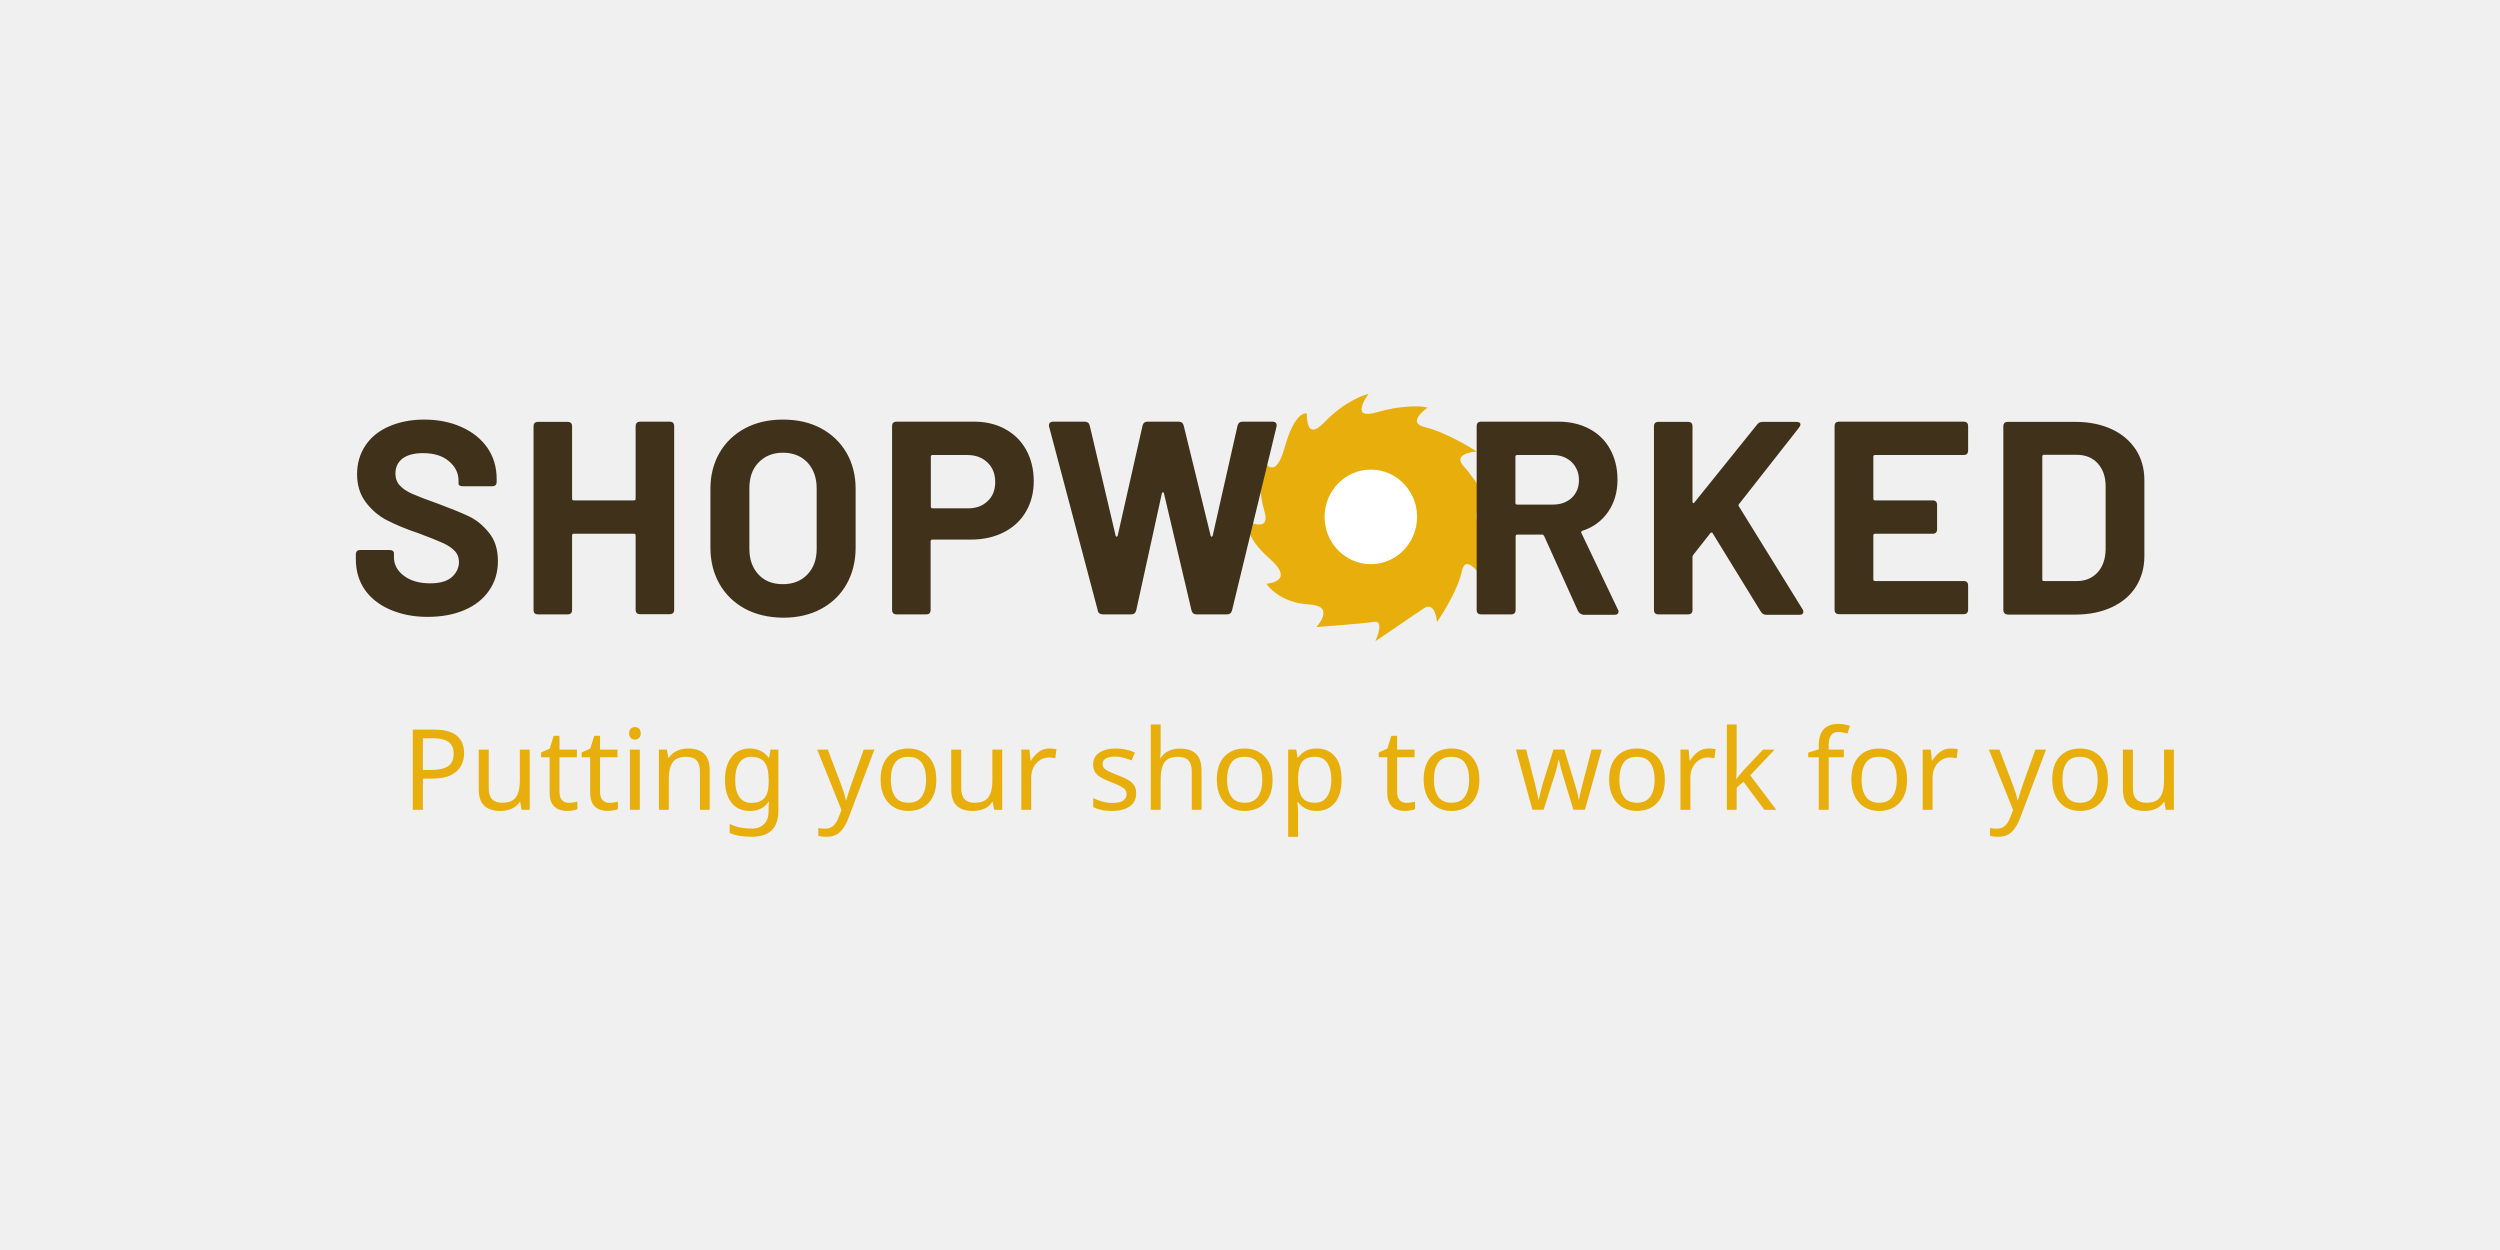
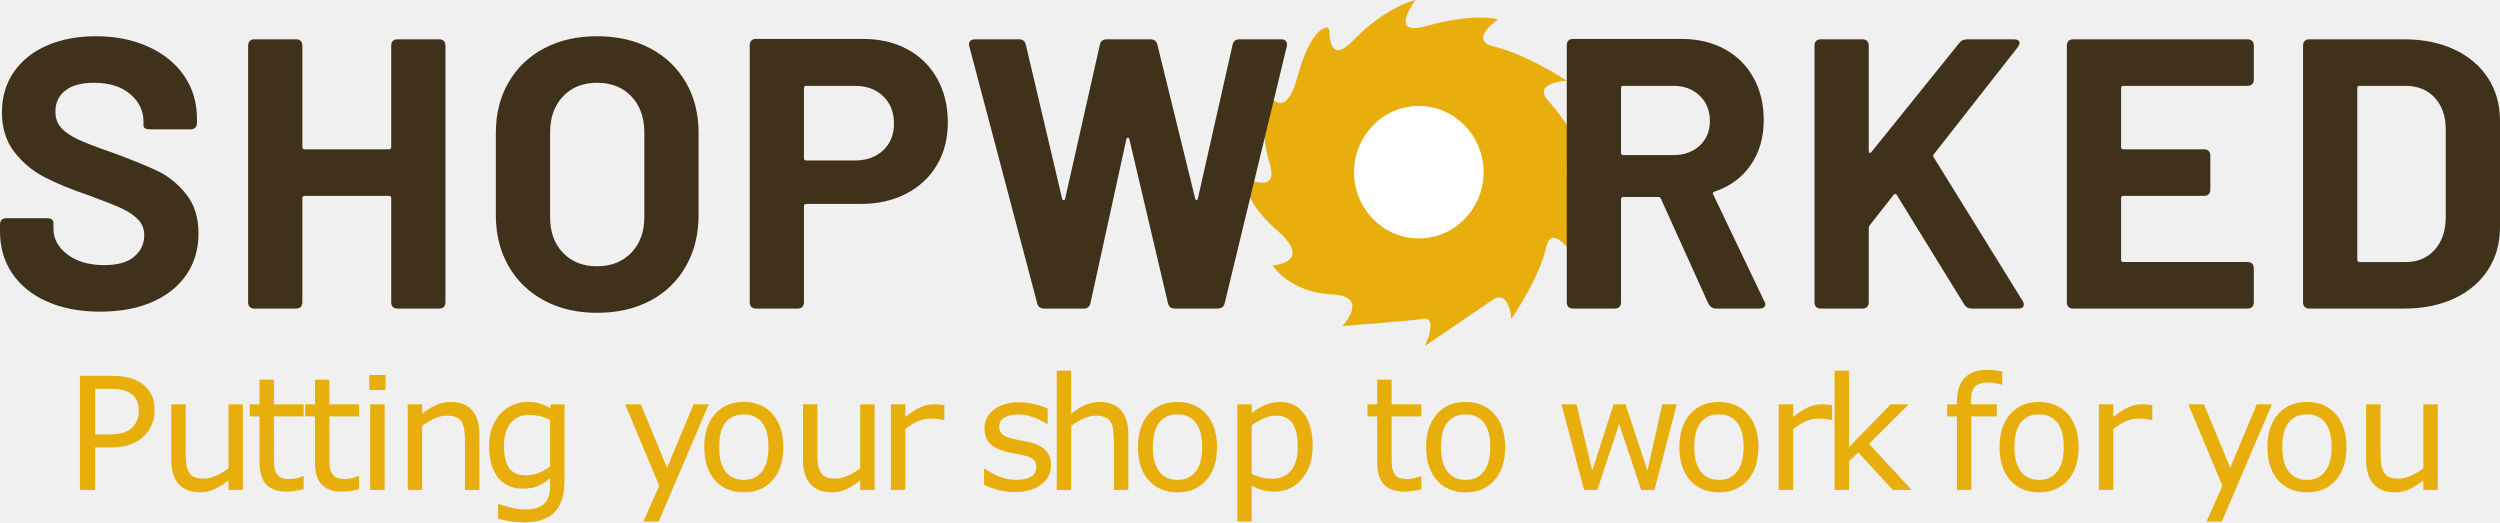
- <svg xmlns="http://www.w3.org/2000/svg" viewBox="0 0 1200 600">
-   <g stroke-miterlimit="10">
-     <path d="M626.8 198.9s-.6 14.4 9.3 4.1 19.6-13.1 19.6-13.1-8.8 12.6 5.6 8.4c14.4-4.1 22.8-2.4 22.8-2.4s-10.1 7.3 0 9.7c10.1 2.4 23.3 10.8 23.3 10.8s-11.4 1.1-5 8 14 21.1 14 21.1-9.3-8.4-8 4.3c1.3 12.7 1.5 24.6 1.5 24.6s-6.9-9.3-8.8 0c-1.9 9.3-11 22.8-11 22.8s-1.1-9.7-7.3-5.4c-6.2 4.3-21.5 14.6-21.5 14.6s3.9-9.3-1.9-8.4c-5.8.9-26.4 2.4-26.4 2.4s8.7-10.1-4.8-10.8-19.4-9-19.4-9 13.8-1.5 1.1-12.7-9.9-16.6-9.9-16.6 10.8 4.7 7.3-6.5c-3.4-11.2-1.3-23.5-1.3-23.5s6.2 11.2 11-6 9.8-16.4 9.8-16.4z" fill="#e8ae0c" stroke="#e8ae0c" />
-     <ellipse cx="658" cy="248.1" rx="21.7" ry="22.2" fill="#fff" stroke="#fff" />
+ <svg xmlns="http://www.w3.org/2000/svg" height="239.201" width="1144.752">
+   <defs>
+     <clipPath id="a">
+       <path d="M0 600h1200V0H0z" />
+     </clipPath>
+   </defs>
+   <g transform="matrix(1.33333 0 0 -1.33333 -227.622 548.065)" clip-path="url(#a)">
+     <path d="M626.77 401.13s-.646-14.432 9.262-4.093c9.908 10.338 19.6 13.138 19.6 13.138s-8.831-12.56 5.6-8.434c14.43 4.126 22.83 2.403 22.83 2.403s-10.122-7.323 0-9.692c10.124-2.369 23.263-10.769 23.263-10.769s-11.415-1.077-4.954-7.97c6.462-6.892 14-21.108 14-21.108s-9.261 8.4-7.97-4.308c1.293-12.708 1.509-24.554 1.509-24.554s-6.893 9.262-8.831 0c-1.94-9.26-10.985-22.83-10.985-22.83s-1.077 9.692-7.323 5.384-21.54-14.646-21.54-14.646 3.878 9.261-1.938 8.4c-5.815-.862-26.386-2.369-26.386-2.369s8.724 10.123-4.845 10.77c-13.57.645-19.385 9.045-19.385 9.045s13.785 1.508 1.077 12.708c-12.707 11.2-9.907 16.585-9.907 16.585s10.769-4.739 7.322 6.462c-3.445 11.2-1.292 23.477-1.292 23.477s6.247-11.2 10.985 6.03c4.739 17.231 9.908 16.37 9.908 16.37" fill="#e8ae0c" />
+     <path stroke-miterlimit="10" d="M626.77 401.13s-.646-14.432 9.262-4.093c9.908 10.338 19.6 13.138 19.6 13.138s-8.831-12.56 5.6-8.434c14.43 4.126 22.83 2.403 22.83 2.403s-10.122-7.323 0-9.692c10.124-2.369 23.263-10.769 23.263-10.769s-11.415-1.077-4.954-7.97c6.462-6.892 14-21.108 14-21.108s-9.261 8.4-7.97-4.308c1.293-12.708 1.509-24.554 1.509-24.554s-6.893 9.262-8.831 0c-1.94-9.26-10.985-22.83-10.985-22.83s-1.077 9.692-7.323 5.384-21.54-14.646-21.54-14.646 3.878 9.261-1.938 8.4c-5.815-.862-26.386-2.369-26.386-2.369s8.724 10.123-4.845 10.77c-13.57.645-19.385 9.045-19.385 9.045s13.785 1.508 1.077 12.708c-12.707 11.2-9.907 16.585-9.907 16.585s10.769-4.739 7.322 6.462c-3.445 11.2-1.292 23.477-1.292 23.477s6.247-11.2 10.985 6.03c4.739 17.231 9.908 16.37 9.908 16.37z" fill="none" stroke="#e8ae0c" />
+     <path d="M679.723 351.914c0-12.283-9.735-22.24-21.745-22.24-12.01 0-21.745 9.957-21.745 22.24 0 12.282 9.735 22.239 21.745 22.239 12.01 0 21.745-9.957 21.745-22.24" fill="#fff" />
+     <path stroke-miterlimit="10" d="M679.723 351.914c0-12.283-9.735-22.24-21.745-22.24-12.01 0-21.745 9.957-21.745 22.24 0 12.282 9.735 22.239 21.745 22.239 12.01 0 21.745-9.957 21.745-22.24z" fill="none" stroke="#fff" />
+     <path d="M186.967 307.453c-5.198 2.29-9.204 5.503-12.022 9.645-2.82 4.138-4.228 8.983-4.228 14.531v2.246c0 1.497.748 2.246 2.247 2.246h13.871c1.496 0 2.246-.574 2.246-1.718v-1.849c0-3.524 1.606-6.497 4.822-8.917 3.213-2.424 7.418-3.633 12.616-3.633 4.667 0 8.125.99 10.37 2.972 2.246 1.982 3.37 4.425 3.37 7.332 0 2.114-.707 3.897-2.114 5.35-1.41 1.453-3.303 2.73-5.68 3.831-2.379 1.101-6.21 2.62-11.495 4.56-5.99 2.024-11.01 4.094-15.06 6.208-4.052 2.113-7.487 4.997-10.304 8.653-2.82 3.653-4.228 8.168-4.228 13.541 0 5.284 1.364 9.908 4.095 13.871 2.73 3.964 6.54 7.002 11.428 9.116 4.888 2.114 10.457 3.17 16.712 3.17 6.692 0 12.682-1.189 17.966-3.567 5.284-2.378 9.401-5.703 12.352-9.974 2.95-4.273 4.426-9.227 4.426-14.862v-1.32c0-1.5-.749-2.247-2.246-2.247h-13.87c-1.5 0-2.247.44-2.247 1.321v1.321c0 3.7-1.519 6.847-4.558 9.446-3.038 2.597-7.199 3.897-12.484 3.897-4.227 0-7.487-.88-9.776-2.642-2.29-1.763-3.435-4.184-3.435-7.266 0-2.202.661-4.052 1.982-5.549 1.321-1.498 3.323-2.862 6.011-4.095 2.685-1.234 6.847-2.82 12.484-4.756 6.164-2.29 11.052-4.293 14.664-6.01 3.61-1.718 6.847-4.34 9.71-7.86 2.861-3.525 4.293-8.06 4.293-13.608 0-5.373-1.387-10.086-4.16-14.136-2.775-4.052-6.695-7.18-11.758-9.38-5.066-2.202-11.032-3.303-17.9-3.303-6.87 0-12.905 1.144-18.1 3.435m120.35 90.099h14.136c1.496 0 2.245-.75 2.245-2.246v-87.984c0-1.5-.749-2.247-2.245-2.247h-14.136c-1.499 0-2.246.748-2.246 2.247v35.669c0 .528-.264.793-.793.793h-28.93c-.53 0-.794-.265-.794-.793v-35.67c0-1.498-.749-2.246-2.246-2.246h-14.135c-1.499 0-2.246.748-2.246 2.247v87.984c0 1.496.747 2.246 2.246 2.246h14.135c1.497 0 2.246-.75 2.246-2.246V360.56c0-.528.264-.792.793-.792h28.931c.53 0 .793.264.793.792v34.745c0 1.496.747 2.246 2.246 2.246m80.189-73.32c2.993 3.082 4.492 7.177 4.492 12.286v29.064c0 5.107-1.476 9.225-4.426 12.352-2.952 3.125-6.893 4.69-11.824 4.69-4.845 0-8.742-1.565-11.691-4.69-2.952-3.127-4.426-7.245-4.426-12.352v-29.064c0-5.109 1.474-9.204 4.426-12.286 2.949-3.084 6.846-4.624 11.69-4.624 4.844 0 8.764 1.54 11.759 4.624m-29.923-16.382c-5.241 2.818-9.313 6.758-12.22 11.824-2.906 5.064-4.36 10.9-4.36 17.504v28.272c0 6.516 1.454 12.286 4.36 17.306 2.907 5.02 6.979 8.917 12.22 11.692 5.239 2.774 11.296 4.161 18.165 4.161 6.957 0 13.056-1.387 18.297-4.16 5.239-2.776 9.314-6.673 12.22-11.693 2.907-5.02 4.36-10.79 4.36-17.306v-28.272c0-6.605-1.453-12.464-4.36-17.57-2.906-5.109-6.981-9.05-12.22-11.824-5.241-2.774-11.34-4.16-18.297-4.16-6.87 0-12.926 1.41-18.165 4.226m116.452 51.589c2.464 2.333 3.7 5.394 3.7 9.181 0 3.875-1.236 7.002-3.7 9.38-2.467 2.378-5.726 3.567-9.776 3.567h-16.646c-.528 0-.792-.264-.792-.793V356.73c0-.529.264-.793.792-.793h16.646c4.05 0 7.31 1.166 9.776 3.501m8.323 34.678c4.403-2.378 7.815-5.746 10.238-10.106 2.421-4.36 3.633-9.359 3.633-14.994 0-5.549-1.255-10.437-3.765-14.664-2.51-4.228-6.033-7.51-10.569-9.842-4.537-2.336-9.755-3.502-15.654-3.502h-18.628c-.528 0-.792-.263-.792-.793v-32.894c0-1.499-.75-2.246-2.246-2.246H430.44c-1.498 0-2.246.747-2.246 2.246v88.117c0 1.496.748 2.245 2.246 2.245h36.594c5.813 0 10.92-1.189 15.325-3.567m44.518-87.059l-23.251 87.985c-.089.175-.132.396-.132.66 0 1.233.704 1.85 2.113 1.85h15.061c1.321 0 2.114-.661 2.378-1.982l12.418-52.711c.087-.353.264-.53.528-.53s.44.177.529.53l11.89 52.71c.264 1.322 1.056 1.983 2.378 1.983h14.928c1.408 0 2.245-.661 2.51-1.982l12.946-52.711c.087-.353.242-.53.463-.53.219 0 .373.177.462.53l11.889 52.71c.265 1.322 1.058 1.983 2.378 1.983h14.401c.793 0 1.341-.244 1.651-.726.308-.486.373-1.08.198-1.784l-21.269-87.985c-.265-1.32-1.103-1.981-2.51-1.981h-14.532c-1.41 0-2.246.66-2.51 1.98l-13.211 56.148c-.089.35-.264.528-.528.528-.265 0-.442-.177-.529-.528l-12.286-56.147c-.264-1.32-1.057-1.981-2.378-1.981h-13.475c-1.41 0-2.246.66-2.51 1.98m200.538 73.718V358.58c0-.53.265-.793.793-.793h17.174c3.699 0 6.715 1.077 9.05 3.237 2.332 2.157 3.501 4.997 3.501 8.52 0 3.522-1.169 6.408-3.501 8.654-2.335 2.245-5.351 3.368-9.05 3.368h-17.174c-.528 0-.793-.264-.793-.792m29.989-73.981l-16.25 35.934c-.176.439-.484.66-.925.66h-12.021c-.528 0-.793-.264-.793-.793V307.32c0-1.5-.749-2.246-2.245-2.246h-14.136c-1.499 0-2.246.747-2.246 2.246v88.117c0 1.497.747 2.246 2.246 2.246h37.122c5.636 0 10.59-1.17 14.863-3.501 4.27-2.335 7.573-5.615 9.908-9.842 2.333-4.228 3.501-9.072 3.501-14.532 0-5.991-1.499-11.142-4.492-15.457-2.996-4.316-7.134-7.354-12.418-9.115-.264-.09-.442-.244-.529-.463-.089-.221-.045-.418.132-.594l17.439-36.462a1.94 1.94 0 0 0 .396-1.19c0-.441-.178-.792-.528-1.056-.354-.264-.838-.397-1.453-.397h-14.929c-1.146 0-2.027.573-2.642 1.718m36.462.529v87.984c0 1.497.747 2.246 2.246 2.246h14.136c1.496 0 2.245-.749 2.245-2.246V359.24c0-.353.11-.574.331-.66.22-.09.417 0 .594.263l30.121 37.387c.615.88 1.54 1.321 2.774 1.321H862.3c.614 0 1.1-.11 1.453-.33.35-.22.528-.55.528-.99 0-.354-.22-.839-.66-1.454l-28.8-36.726c-.265-.264-.265-.617 0-1.057l30.517-49.277c.264-.353.396-.749.396-1.189 0-.97-.617-1.453-1.849-1.453h-15.986c-1.145 0-2.027.483-2.64 1.453l-23.12 37.52c-.089.264-.265.396-.529.396s-.485-.132-.66-.396l-8.06-10.305c-.263-.354-.396-.66-.396-.925v-25.497c0-1.499-.749-2.246-2.245-2.246h-14.136c-1.499 0-2.246.747-2.246 2.246m148.62 74.245h-42.539c-.528 0-.793-.264-.793-.792v-20.213c0-.529.265-.793.793-.793h27.61c1.497 0 2.246-.749 2.246-2.245V346.03c0-1.499-.749-2.246-2.246-2.246h-27.61c-.528 0-.793-.264-.793-.793v-21.137c0-.528.265-.793.793-.793h42.54c1.495 0 2.245-.749 2.245-2.246v-11.493c0-1.499-.75-2.246-2.246-2.246h-59.713c-1.499 0-2.246.747-2.246 2.246v87.984c0 1.497.747 2.246 2.246 2.246h59.713c1.496 0 2.246-.749 2.246-2.246v-11.493c0-1.499-.75-2.246-2.246-2.246m38.576-60.507h15.854c4.049 0 7.332 1.364 9.84 4.096 2.51 2.728 3.81 6.383 3.899 10.965v30.384c0 4.58-1.256 8.235-3.766 10.966-2.51 2.73-5.88 4.095-10.106 4.095h-15.721c-.528 0-.793-.263-.793-.792v-58.92c0-.528.265-.793.793-.793m-19.42-13.74v87.984c0 1.497.747 2.246 2.246 2.246h32.366c6.606 0 12.396-1.168 17.372-3.5 4.975-2.334 8.83-5.615 11.56-9.842 2.73-4.228 4.096-9.115 4.096-14.664v-36.463c0-5.547-1.366-10.436-4.096-14.664-2.73-4.226-6.585-7.508-11.56-9.841-4.976-2.334-10.766-3.501-17.372-3.501h-32.366c-1.5 0-2.246.747-2.246 2.246" fill="#40321a" />
  </g>
-   <path d="M187 292.5c-5.2-2.3-9.2-5.5-12-9.6-2.8-4.1-4.2-9-4.2-14.5v-2.2c0-1.5.7-2.2 2.2-2.2h13.9c1.5 0 2.2.6 2.2 1.7v1.8c0 3.5 1.6 6.5 4.8 8.9 3.2 2.4 7.4 3.6 12.6 3.6 4.7 0 8.1-1 10.4-3 2.2-2 3.4-4.4 3.4-7.3 0-2.1-.7-3.9-2.1-5.3-1.4-1.5-3.3-2.7-5.7-3.8-2.4-1.1-6.2-2.6-11.5-4.6-6-2-11-4.1-15.1-6.2-4.1-2.1-7.5-5-10.3-8.7-2.8-3.7-4.2-8.2-4.2-13.5 0-5.3 1.4-9.9 4.1-13.9 2.7-4 6.5-7 11.4-9.1 4.9-2.1 10.5-3.2 16.7-3.2 6.7 0 12.7 1.2 18 3.6s9.4 5.7 12.4 10c2.9 4.3 4.4 9.2 4.4 14.9v1.3c0 1.5-.7 2.2-2.2 2.2h-13.9c-1.5 0-2.2-.4-2.2-1.3v-1.3c0-3.7-1.5-6.8-4.6-9.4-3-2.6-7.2-3.9-12.5-3.9-4.2 0-7.5.9-9.8 2.6-2.3 1.8-3.4 4.2-3.4 7.3 0 2.2.7 4.1 2 5.5 1.3 1.5 3.3 2.9 6 4.1 2.7 1.2 6.8 2.8 12.5 4.8 6.2 2.3 11.1 4.3 14.7 6 3.6 1.7 6.8 4.3 9.7 7.9 2.9 3.5 4.3 8.1 4.3 13.6 0 5.4-1.4 10.1-4.2 14.1-2.8 4.1-6.7 7.2-11.8 9.4-5.1 2.2-11 3.3-17.9 3.3s-12.9-1.3-18.1-3.6zm120.3-90.1h14.1c1.5 0 2.2.7 2.2 2.2v88c0 1.5-.7 2.2-2.2 2.2h-14.1c-1.5 0-2.2-.7-2.2-2.2V257c0-.5-.3-.8-.8-.8h-28.9c-.5 0-.8.3-.8.8v35.7c0 1.5-.7 2.2-2.2 2.2h-14.1c-1.5 0-2.2-.7-2.2-2.2v-88c0-1.5.7-2.2 2.2-2.2h14.1c1.5 0 2.2.7 2.2 2.2v34.7c0 .5.3.8.8.8h28.9c.5 0 .8-.3.8-.8v-34.7c0-1.5.7-2.3 2.2-2.3zm50.3 89.8c-5.2-2.8-9.3-6.8-12.2-11.8-2.9-5.1-4.4-10.9-4.4-17.5v-28.3c0-6.5 1.5-12.3 4.4-17.3 2.9-5 7-8.9 12.2-11.7 5.2-2.8 11.3-4.2 18.2-4.2 7 0 13.1 1.4 18.3 4.2 5.2 2.8 9.3 6.7 12.2 11.7s4.4 10.8 4.4 17.3v28.3c0 6.6-1.5 12.5-4.4 17.6-2.9 5.1-7 9-12.2 11.8-5.2 2.8-11.3 4.2-18.3 4.2-6.9-.1-13-1.5-18.2-4.3zm29.9-16.4c3-3.1 4.5-7.2 4.5-12.3v-29.1c0-5.1-1.5-9.2-4.4-12.4-3-3.1-6.9-4.7-11.8-4.7-4.8 0-8.7 1.6-11.7 4.7s-4.4 7.2-4.4 12.4v29.1c0 5.1 1.5 9.2 4.4 12.3 2.9 3.1 6.8 4.6 11.7 4.6 4.8 0 8.7-1.5 11.7-4.6zm94.9-69.9c4.4 2.4 7.8 5.7 10.2 10.1 2.4 4.4 3.6 9.4 3.6 15 0 5.5-1.3 10.4-3.8 14.7-2.5 4.2-6 7.5-10.6 9.8-4.5 2.3-9.8 3.5-15.7 3.5h-18.6c-.5 0-.8.3-.8.8v32.9c0 1.5-.7 2.2-2.2 2.2h-14.1c-1.5 0-2.2-.7-2.2-2.2v-88.1c0-1.5.7-2.2 2.2-2.2H467c5.8-.1 11 1.1 15.4 3.5zm-8.4 34.7c2.5-2.3 3.7-5.4 3.7-9.2 0-3.9-1.2-7-3.7-9.4-2.5-2.4-5.7-3.6-9.8-3.6h-16.6c-.5 0-.8.3-.8.8v24c0 .5.3.8.8.8h16.6c4.1.1 7.4-1.1 9.8-3.4zm52.9 52.3l-23.3-88c-.1-.2-.1-.4-.1-.7 0-1.2.7-1.8 2.1-1.8h15.1c1.3 0 2.1.7 2.4 2l12.4 52.7c.1.4.3.5.5.5s.4-.2.5-.5l11.9-52.7c.3-1.3 1.1-2 2.4-2h14.9c1.4 0 2.2.7 2.5 2l12.9 52.7c.1.4.2.5.5.5.2 0 .4-.2.5-.5l11.9-52.7c.3-1.3 1.1-2 2.4-2h14.4c.8 0 1.3.2 1.7.7.3.5.4 1.1.2 1.8l-21.3 88c-.3 1.3-1.1 2-2.5 2h-14.5c-1.4 0-2.2-.7-2.5-2l-13.2-56.1c-.1-.4-.3-.5-.5-.5-.3 0-.4.2-.5.5l-12.3 56.1c-.3 1.3-1.1 2-2.4 2h-13.5c-1.5 0-2.4-.6-2.6-2zm230.5.3l-16.2-35.9c-.2-.4-.5-.7-.9-.7h-12c-.5 0-.8.3-.8.8v35.3c0 1.5-.7 2.2-2.2 2.2H711c-1.5 0-2.2-.7-2.2-2.2v-88.1c0-1.5.7-2.2 2.2-2.2h37.1c5.6 0 10.6 1.2 14.9 3.5 4.3 2.3 7.6 5.6 9.9 9.8 2.3 4.2 3.5 9.1 3.5 14.5 0 6-1.5 11.1-4.5 15.5-3 4.3-7.1 7.4-12.4 9.1-.3.1-.4.2-.5.5-.1.2 0 .4.1.6l17.4 36.5c.3.4.4.7.4 1.2 0 .4-.2.8-.5 1.1-.4.3-.8.4-1.5.4H760c-1.1-.2-2-.7-2.6-1.9zm-30-74v22.2c0 .5.3.8.8.8h17.2c3.7 0 6.7-1.1 9-3.2 2.3-2.2 3.5-5 3.5-8.5s-1.2-6.4-3.5-8.7c-2.3-2.2-5.4-3.4-9-3.4h-17.2c-.5 0-.8.3-.8.8zm66.5 73.5v-88c0-1.5.7-2.2 2.2-2.2h14.1c1.5 0 2.2.7 2.2 2.2v36.1c0 .4.1.6.3.7.2.1.4 0 .6-.3l30.1-37.4c.6-.9 1.5-1.3 2.8-1.3h16c.6 0 1.1.1 1.5.3.4.2.5.6.5 1s-.2.8-.7 1.5L834.7 242c-.3.3-.3.6 0 1.1l30.5 49.3c.3.4.4.7.4 1.2 0 1-.6 1.5-1.8 1.5h-16c-1.1 0-2-.5-2.6-1.5L822.1 256c-.1-.3-.3-.4-.5-.4-.3 0-.5.1-.7.4l-8.1 10.3c-.3.4-.4.7-.4.9v25.5c0 1.5-.7 2.2-2.2 2.2h-14.1c-1.5 0-2.2-.7-2.2-2.2zm148.6-74.3H900c-.5 0-.8.3-.8.8v20.2c0 .5.3.8.8.8h27.6c1.5 0 2.2.7 2.2 2.2V254c0 1.5-.7 2.2-2.2 2.2H900c-.5 0-.8.3-.8.8v21.1c0 .5.3.8.8.8h42.5c1.5 0 2.2.7 2.2 2.2v11.5c0 1.5-.8 2.2-2.2 2.2h-59.7c-1.5 0-2.2-.7-2.2-2.2v-88c0-1.5.7-2.2 2.2-2.2h59.7c1.5 0 2.2.7 2.2 2.2v11.5c0 1.6-.7 2.3-2.2 2.3zm19.1 74.3v-88c0-1.5.7-2.2 2.2-2.2h32.4c6.6 0 12.4 1.2 17.4 3.5 5 2.3 8.8 5.6 11.6 9.8 2.7 4.2 4.1 9.1 4.1 14.7V267c0 5.5-1.4 10.4-4.1 14.7-2.7 4.2-6.6 7.5-11.6 9.8-5 2.3-10.8 3.5-17.4 3.5h-32.4c-1.4-.1-2.2-.8-2.2-2.3zm19.5-13.8H997c4 0 7.3-1.4 9.8-4.1 2.5-2.7 3.8-6.4 3.9-11v-30.4c0-4.6-1.3-8.2-3.8-11-2.5-2.7-5.9-4.1-10.1-4.1h-15.7c-.5 0-.8.3-.8.8V278c0 .7.2.9.8.9z" fill="#40321a" />
-   <text transform="translate(192.9 388.714)" font-size="53.926" font-family="Avenir-Roman" fill="#e8ae0c">
-     Putting your shop to work for you
-   </text>
+   <path d="M70.795 187.873q0 3.475-1.23 6.46-1.193 2.949-3.37 5.125-2.703 2.704-6.39 4.073-3.685 1.334-9.303 1.334h-6.951v19.485h-6.952v-52.276h14.184q4.705 0 7.97.808 3.265.772 5.792 2.457 2.985 2.001 4.6 4.985 1.65 2.985 1.65 7.549zm-7.233.175q0-2.703-.947-4.704-.948-2.001-2.88-3.265-1.685-1.089-3.861-1.545-2.142-.492-5.442-.492h-6.881v20.89h5.863q4.213 0 6.846-.738 2.633-.772 4.283-2.422 1.65-1.685 2.317-3.546.702-1.86.702-4.178zm47.658 36.302h-6.6v-4.353q-3.335 2.633-6.39 4.037-3.054 1.404-6.74 1.404-6.18 0-9.62-3.756-3.44-3.792-3.44-11.094v-25.454h6.6v22.329q0 2.984.28 5.126.281 2.106 1.194 3.616.948 1.545 2.458 2.247 1.51.702 4.388.702 2.563 0 5.582-1.334 3.055-1.334 5.688-3.406v-29.28h6.6v39.216zm27.83-.351q-1.86.491-4.073.807-2.176.316-3.897.316-6.003 0-9.128-3.23-3.124-3.23-3.124-10.357v-20.854h-4.46v-5.547h4.46v-11.27h6.6v11.27h13.622v5.547h-13.622v17.87q0 3.09.14 4.845.14 1.72.983 3.23.773 1.404 2.107 2.072 1.369.631 4.143.631 1.615 0 3.37-.456 1.755-.491 2.528-.807h.35v5.933zm25.38 0q-1.86.491-4.072.807-2.176.316-3.897.316-6.003 0-9.128-3.23-3.124-3.23-3.124-10.357v-20.854h-4.46v-5.547h4.46v-11.27h6.6v11.27h13.622v5.547h-13.622v17.87q0 3.09.14 4.845.14 1.72.983 3.23.773 1.404 2.107 2.072 1.37.631 4.143.631 1.615 0 3.37-.456 1.755-.491 2.528-.807h.35v5.933zm12.111-45.429h-7.443v-6.847h7.443v6.846zm-.421 45.78h-6.6v-39.216h6.6v39.216zm43.376 0h-6.6v-22.33q0-2.703-.316-5.055-.316-2.388-1.158-3.722-.878-1.474-2.528-2.176-1.65-.738-4.283-.738-2.704 0-5.653 1.334-2.949 1.334-5.652 3.406v29.28h-6.6v-39.216h6.6v4.354q3.09-2.563 6.39-4.003t6.775-1.44q6.355 0 9.69 3.828 3.335 3.826 3.335 11.024v25.453zm38.994-4.459q0 9.97-4.529 14.64t-13.937 4.67q-3.125 0-6.11-.457-2.948-.421-5.827-1.229v-6.74h.35q1.616.632 5.127 1.544 3.51.948 7.021.948 3.37 0 5.582-.807 2.212-.808 3.441-2.247 1.229-1.37 1.755-3.3.527-1.931.527-4.318v-3.582q-2.984 2.388-5.723 3.582-2.703 1.158-6.916 1.158-7.021 0-11.164-5.055-4.108-5.091-4.108-14.325 0-5.055 1.404-8.706 1.44-3.687 3.897-6.355 2.283-2.493 5.548-3.862 3.265-1.404 6.495-1.404 3.405 0 5.687.702 2.317.667 4.88 2.071l.421-1.685h6.18v34.757zm-6.6-6.32v-21.38q-2.633-1.194-4.915-1.685-2.247-.527-4.494-.527-5.442 0-8.566 3.651-3.125 3.652-3.125 10.603 0 6.6 2.317 10.006 2.317 3.405 7.689 3.405 2.879 0 5.758-1.088 2.914-1.124 5.336-2.984zm72.627-28.437l-22.89 53.68h-7.057l7.302-16.36-15.623-37.32h7.162l12.042 29.07 12.148-29.07h6.916zm34.165 19.626q0 9.584-4.916 15.131-4.915 5.547-13.165 5.547-8.32 0-13.236-5.547-4.88-5.547-4.88-15.131 0-9.585 4.88-15.132 4.915-5.582 13.236-5.582 8.25 0 13.165 5.582 4.916 5.547 4.916 15.132zm-6.811 0q0-7.619-2.985-11.305-2.984-3.722-8.285-3.722-5.372 0-8.356 3.722-2.949 3.686-2.949 11.305 0 7.372 2.984 11.2 2.985 3.79 8.321 3.79 5.266 0 8.25-3.756 3.02-3.791 3.02-11.234zm48.607 19.59h-6.6v-4.353q-3.336 2.633-6.39 4.037t-6.74 1.404q-6.18 0-9.62-3.756-3.44-3.792-3.44-11.094v-25.454h6.6v22.329q0 2.984.28 5.126.281 2.106 1.194 3.616.948 1.545 2.458 2.247 1.51.702 4.388.702 2.563 0 5.582-1.334 3.055-1.334 5.688-3.406v-29.28h6.6v39.216zm31.937-32.019h-.35q-1.475-.35-2.88-.491-1.369-.176-3.265-.176-3.054 0-5.898 1.37-2.844 1.334-5.477 3.475v27.84h-6.6v-39.215h6.6v5.793q3.932-3.16 6.917-4.459 3.019-1.334 6.143-1.334 1.72 0 2.493.106.772.07 2.317.316v6.775zm48.844 20.714q0 5.372-4.459 8.812-4.424 3.44-12.112 3.44-4.354 0-8.005-1.017-3.616-1.054-6.073-2.282v-7.408h.35q3.125 2.352 6.952 3.756 3.827 1.37 7.338 1.37 4.353 0 6.81-1.405 2.458-1.404 2.458-4.423 0-2.317-1.334-3.511t-5.126-2.036q-1.404-.316-3.686-.738-2.247-.42-4.108-.912-5.16-1.37-7.337-4.003-2.142-2.668-2.142-6.53 0-2.422.983-4.564 1.018-2.141 3.054-3.827 1.967-1.65 4.986-2.598 3.054-.983 6.81-.983 3.512 0 7.093.878 3.616.843 6.003 2.071v7.057h-.351q-2.528-1.86-6.144-3.124-3.616-1.3-7.092-1.3-3.616 0-6.109 1.405-2.492 1.37-2.492 4.107 0 2.423 1.51 3.652 1.474 1.228 4.774 2 1.826.422 4.073.843 2.282.422 3.791.773 4.6 1.053 7.092 3.616 2.493 2.598 2.493 6.881zm35.404 11.305h-6.6v-22.33q0-2.703-.316-5.055-.316-2.388-1.159-3.722-.877-1.474-2.527-2.176-1.65-.738-4.284-.738-2.703 0-5.652 1.334-2.949 1.334-5.652 3.406v29.28h-6.6v-54.628h6.6v19.766q3.09-2.563 6.39-4.003t6.775-1.44q6.355 0 9.69 3.828 3.335 3.826 3.335 11.024v25.453zm40.609-19.59q0 9.584-4.915 15.131-4.915 5.547-13.165 5.547-8.321 0-13.236-5.547-4.88-5.547-4.88-15.131 0-9.585 4.88-15.132 4.915-5.582 13.236-5.582 8.25 0 13.165 5.582 4.915 5.547 4.915 15.132zm-6.81 0q0-7.619-2.985-11.305-2.984-3.722-8.285-3.722-5.372 0-8.356 3.722-2.95 3.686-2.95 11.305 0 7.372 2.985 11.2 2.984 3.79 8.32 3.79 5.267 0 8.251-3.756 3.02-3.791 3.02-11.234zm50.608-.492q0 4.775-1.37 8.742-1.369 3.932-3.861 6.67-2.317 2.599-5.477 4.038-3.125 1.404-6.636 1.404-3.054 0-5.547-.667-2.457-.667-5.02-2.071v16.43h-6.6v-53.68h6.6v4.108q2.633-2.212 5.898-3.686 3.3-1.51 7.022-1.51 7.091 0 11.024 5.371 3.967 5.337 3.967 14.851zm-6.811.176q0-7.092-2.423-10.603-2.422-3.51-7.443-3.51-2.843 0-5.722 1.228-2.879 1.229-5.512 3.23v22.223q2.809 1.264 4.81 1.72 2.036.457 4.599.457 5.512 0 8.601-3.721 3.09-3.722 3.09-11.024zm56.582 19.555q-1.86.491-4.072.807-2.177.316-3.897.316-6.004 0-9.128-3.23-3.125-3.23-3.125-10.357v-20.854h-4.459v-5.547h4.46v-11.27h6.6v11.27h13.621v5.547H637.22v17.87q0 3.09.14 4.845.141 1.72.984 3.23.772 1.404 2.106 2.072 1.37.631 4.143.631 1.615 0 3.37-.456 1.756-.491 2.528-.807h.351v5.933zm38.369-19.239q0 9.584-4.915 15.131-4.915 5.547-13.165 5.547-8.32 0-13.236-5.547-4.88-5.547-4.88-15.131 0-9.585 4.88-15.132 4.915-5.582 13.236-5.582 8.25 0 13.165 5.582 4.916 5.547 4.916 15.132zm-6.81 0q0-7.619-2.985-11.305-2.984-3.722-8.285-3.722-5.372 0-8.356 3.722-2.949 3.686-2.949 11.305 0 7.372 2.984 11.2 2.985 3.79 8.32 3.79 5.267 0 8.251-3.756 3.02-3.791 3.02-11.234zm85.412-19.626l-10.216 39.216h-6.109l-10.076-30.228-10.006 30.228h-6.073l-10.322-39.216h6.881l7.197 30.369 9.795-30.369h5.442l10.04 30.369 6.812-30.369h6.635zm37.375 19.626q0 9.584-4.915 15.131-4.915 5.547-13.166 5.547-8.32 0-13.235-5.547-4.88-5.547-4.88-15.131 0-9.585 4.88-15.132 4.915-5.582 13.235-5.582 8.25 0 13.166 5.582 4.915 5.547 4.915 15.132zm-6.811 0q0-7.619-2.984-11.305-2.984-3.722-8.286-3.722-5.371 0-8.355 3.722-2.95 3.686-2.95 11.305 0 7.372 2.985 11.2 2.984 3.79 8.32 3.79 5.267 0 8.25-3.756 3.02-3.791 3.02-11.234zm40.568-12.429h-.351q-1.475-.35-2.88-.491-1.369-.176-3.264-.176-3.055 0-5.898 1.37-2.844 1.334-5.477 3.475v27.84h-6.6v-39.215h6.6v5.793q3.932-3.16 6.916-4.459 3.02-1.334 6.144-1.334 1.72 0 2.492.106.773.07 2.318.316v6.775zm36.438 32.019h-8.707l-15.728-17.168-4.283 4.073v13.095h-6.6v-54.628h6.6v35.038l19.063-19.626h8.32l-18.22 18.116 19.555 21.1zm41.439-48.238h-.35q-1.09-.316-2.844-.632-1.756-.351-3.09-.351-4.248 0-6.179 1.895-1.896 1.861-1.896 6.776v1.334h11.902v5.547h-11.691v33.669h-6.6v-33.67h-4.46v-5.547h4.46v-1.299q0-6.986 3.475-10.708 3.476-3.756 10.041-3.756 2.212 0 3.967.21 1.79.211 3.265.492v6.039zm34.972 28.648q0 9.584-4.915 15.131-4.915 5.547-13.165 5.547-8.321 0-13.236-5.547-4.88-5.547-4.88-15.131 0-9.585 4.88-15.132 4.915-5.582 13.236-5.582 8.25 0 13.165 5.582 4.915 5.547 4.915 15.132zm-6.81 0q0-7.619-2.985-11.305-2.984-3.722-8.285-3.722-5.372 0-8.356 3.722-2.95 3.686-2.95 11.305 0 7.372 2.985 11.2 2.984 3.79 8.32 3.79 5.267 0 8.25-3.756 3.02-3.791 3.02-11.234zm40.567-12.429h-.351q-1.475-.35-2.88-.491-1.368-.176-3.264-.176-3.055 0-5.898 1.37-2.844 1.334-5.477 3.475v27.84h-6.6v-39.215h6.6v5.793q3.932-3.16 6.916-4.459 3.02-1.334 6.144-1.334 1.72 0 2.493.106.772.07 2.317.316v6.775zm54.741-7.197l-22.89 53.68h-7.057l7.303-16.36-15.623-37.32h7.162l12.042 29.07 12.147-29.07h6.916zm34.165 19.626q0 9.584-4.915 15.131-4.915 5.547-13.165 5.547-8.321 0-13.236-5.547-4.88-5.547-4.88-15.131 0-9.585 4.88-15.132 4.915-5.582 13.236-5.582 8.25 0 13.165 5.582 4.915 5.547 4.915 15.132zm-6.81 0q0-7.619-2.985-11.305-2.984-3.722-8.285-3.722-5.372 0-8.356 3.722-2.95 3.686-2.95 11.305 0 7.372 2.985 11.2 2.984 3.79 8.32 3.79 5.267 0 8.251-3.756 3.02-3.791 3.02-11.234zm48.607 19.59h-6.6v-4.353q-3.336 2.633-6.39 4.037-3.055 1.404-6.741 1.404-6.18 0-9.62-3.756-3.44-3.792-3.44-11.094v-25.454h6.6v22.329q0 2.984.28 5.126.282 2.106 1.195 3.616.948 1.545 2.457 2.247 1.51.702 4.389.702 2.563 0 5.582-1.334 3.054-1.334 5.687-3.406v-29.28h6.6v39.216z" font-weight="400" font-size="53.926" font-family="Avenir" fill="#e8ae0c" />
</svg>
